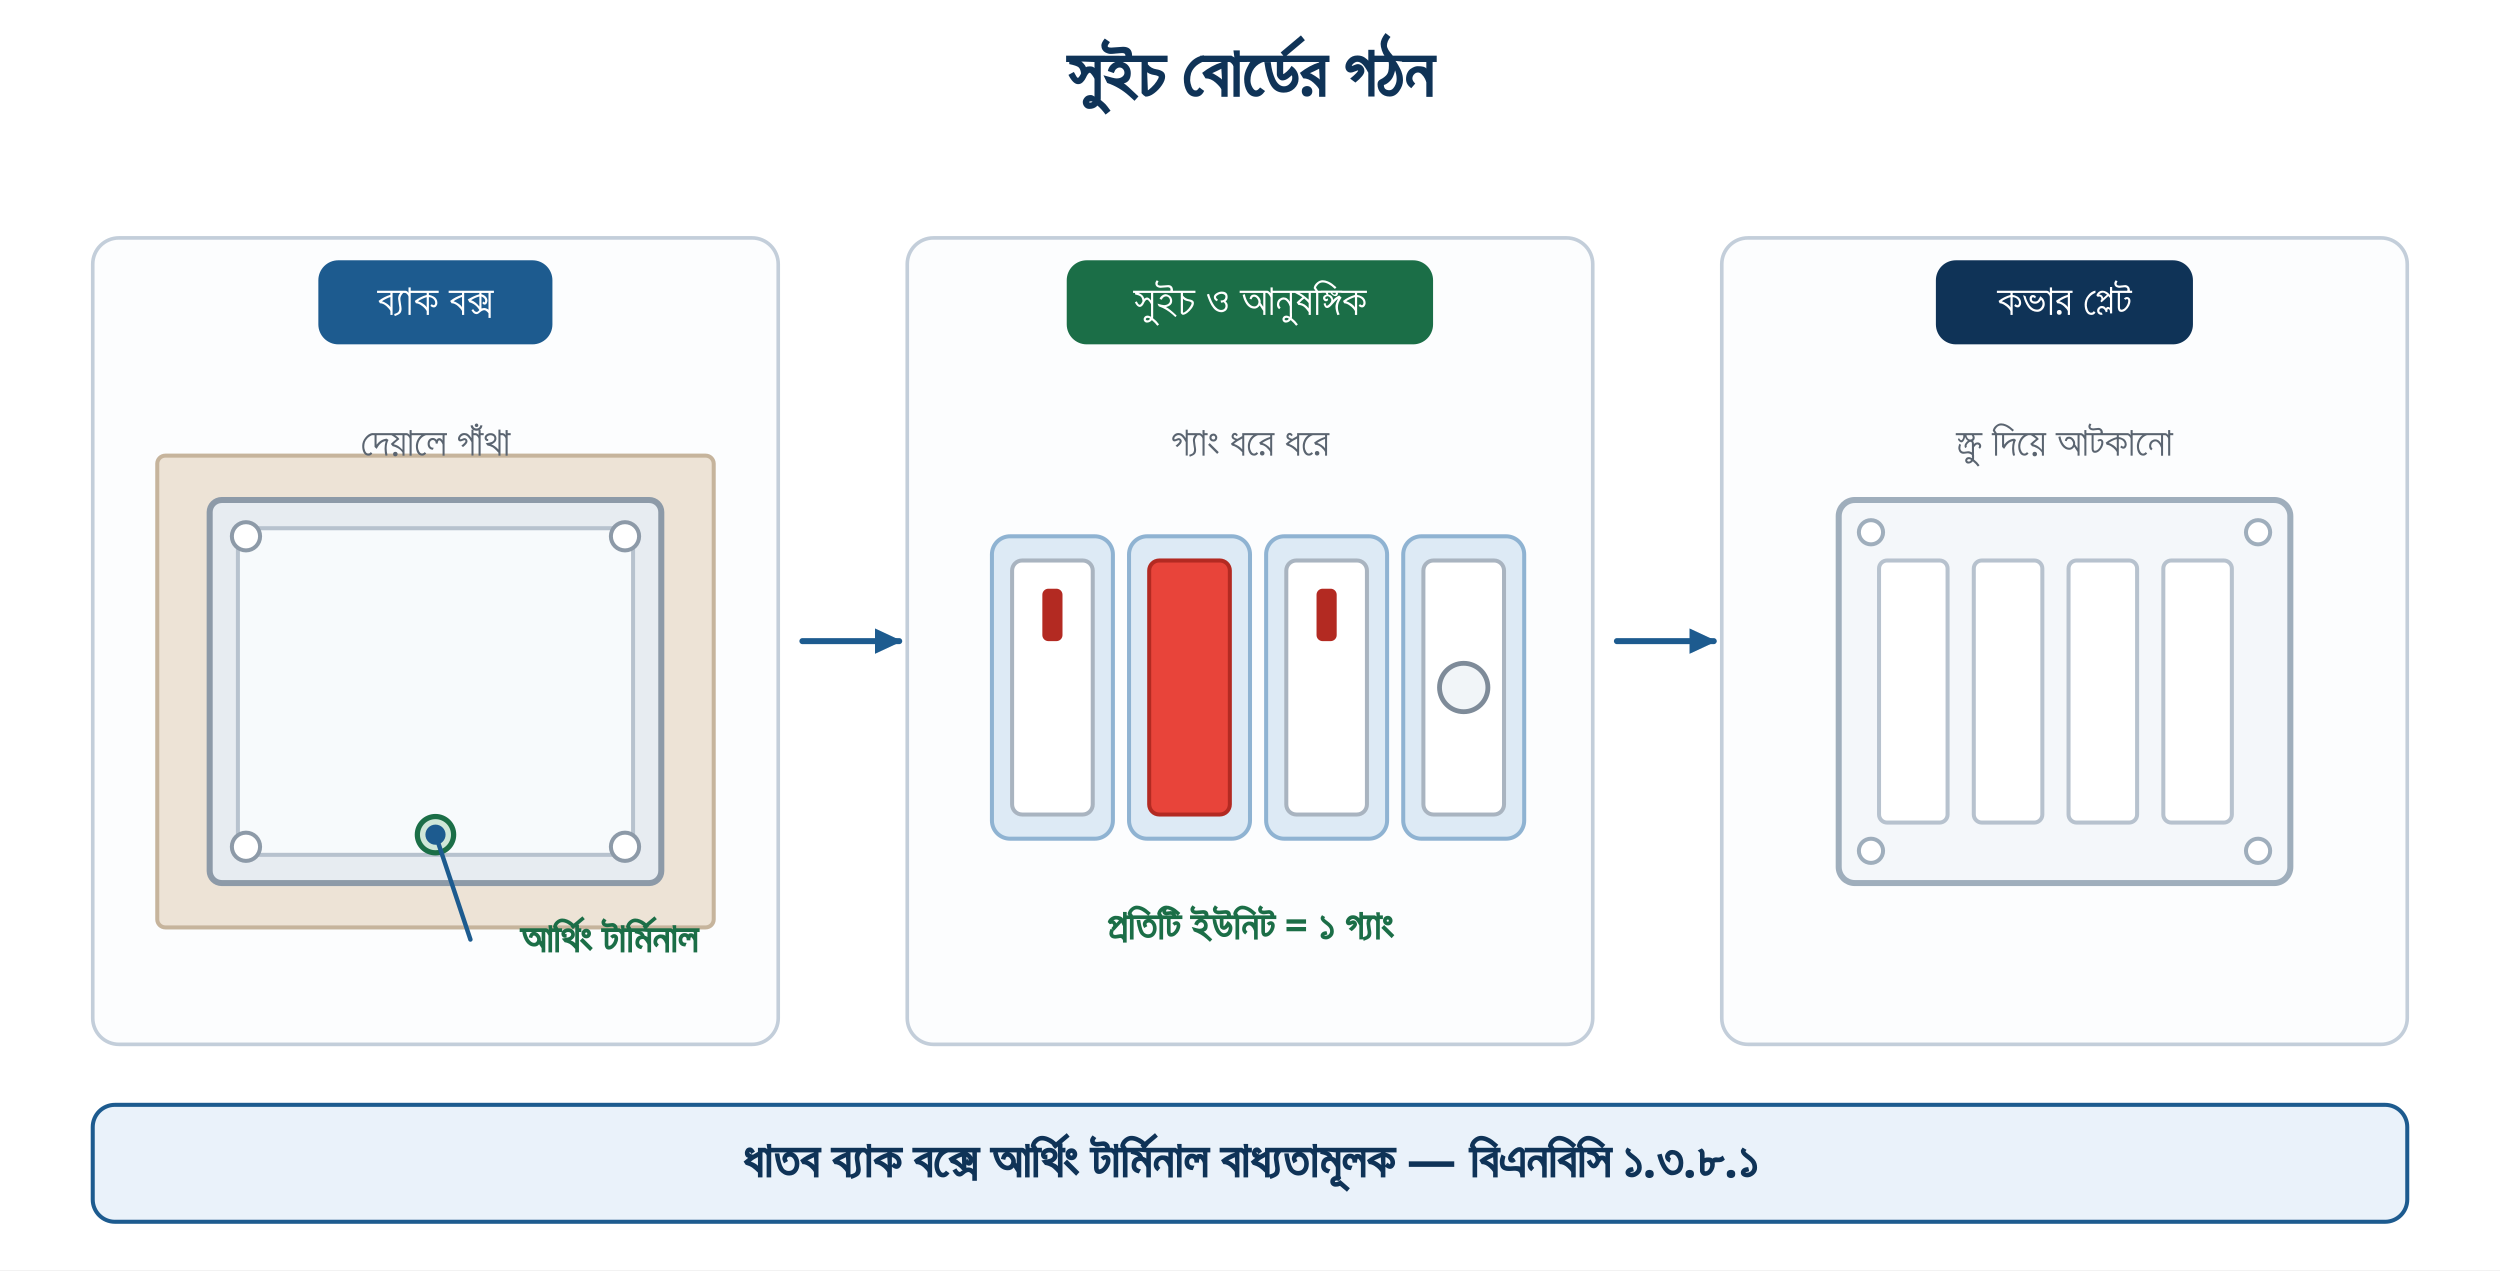
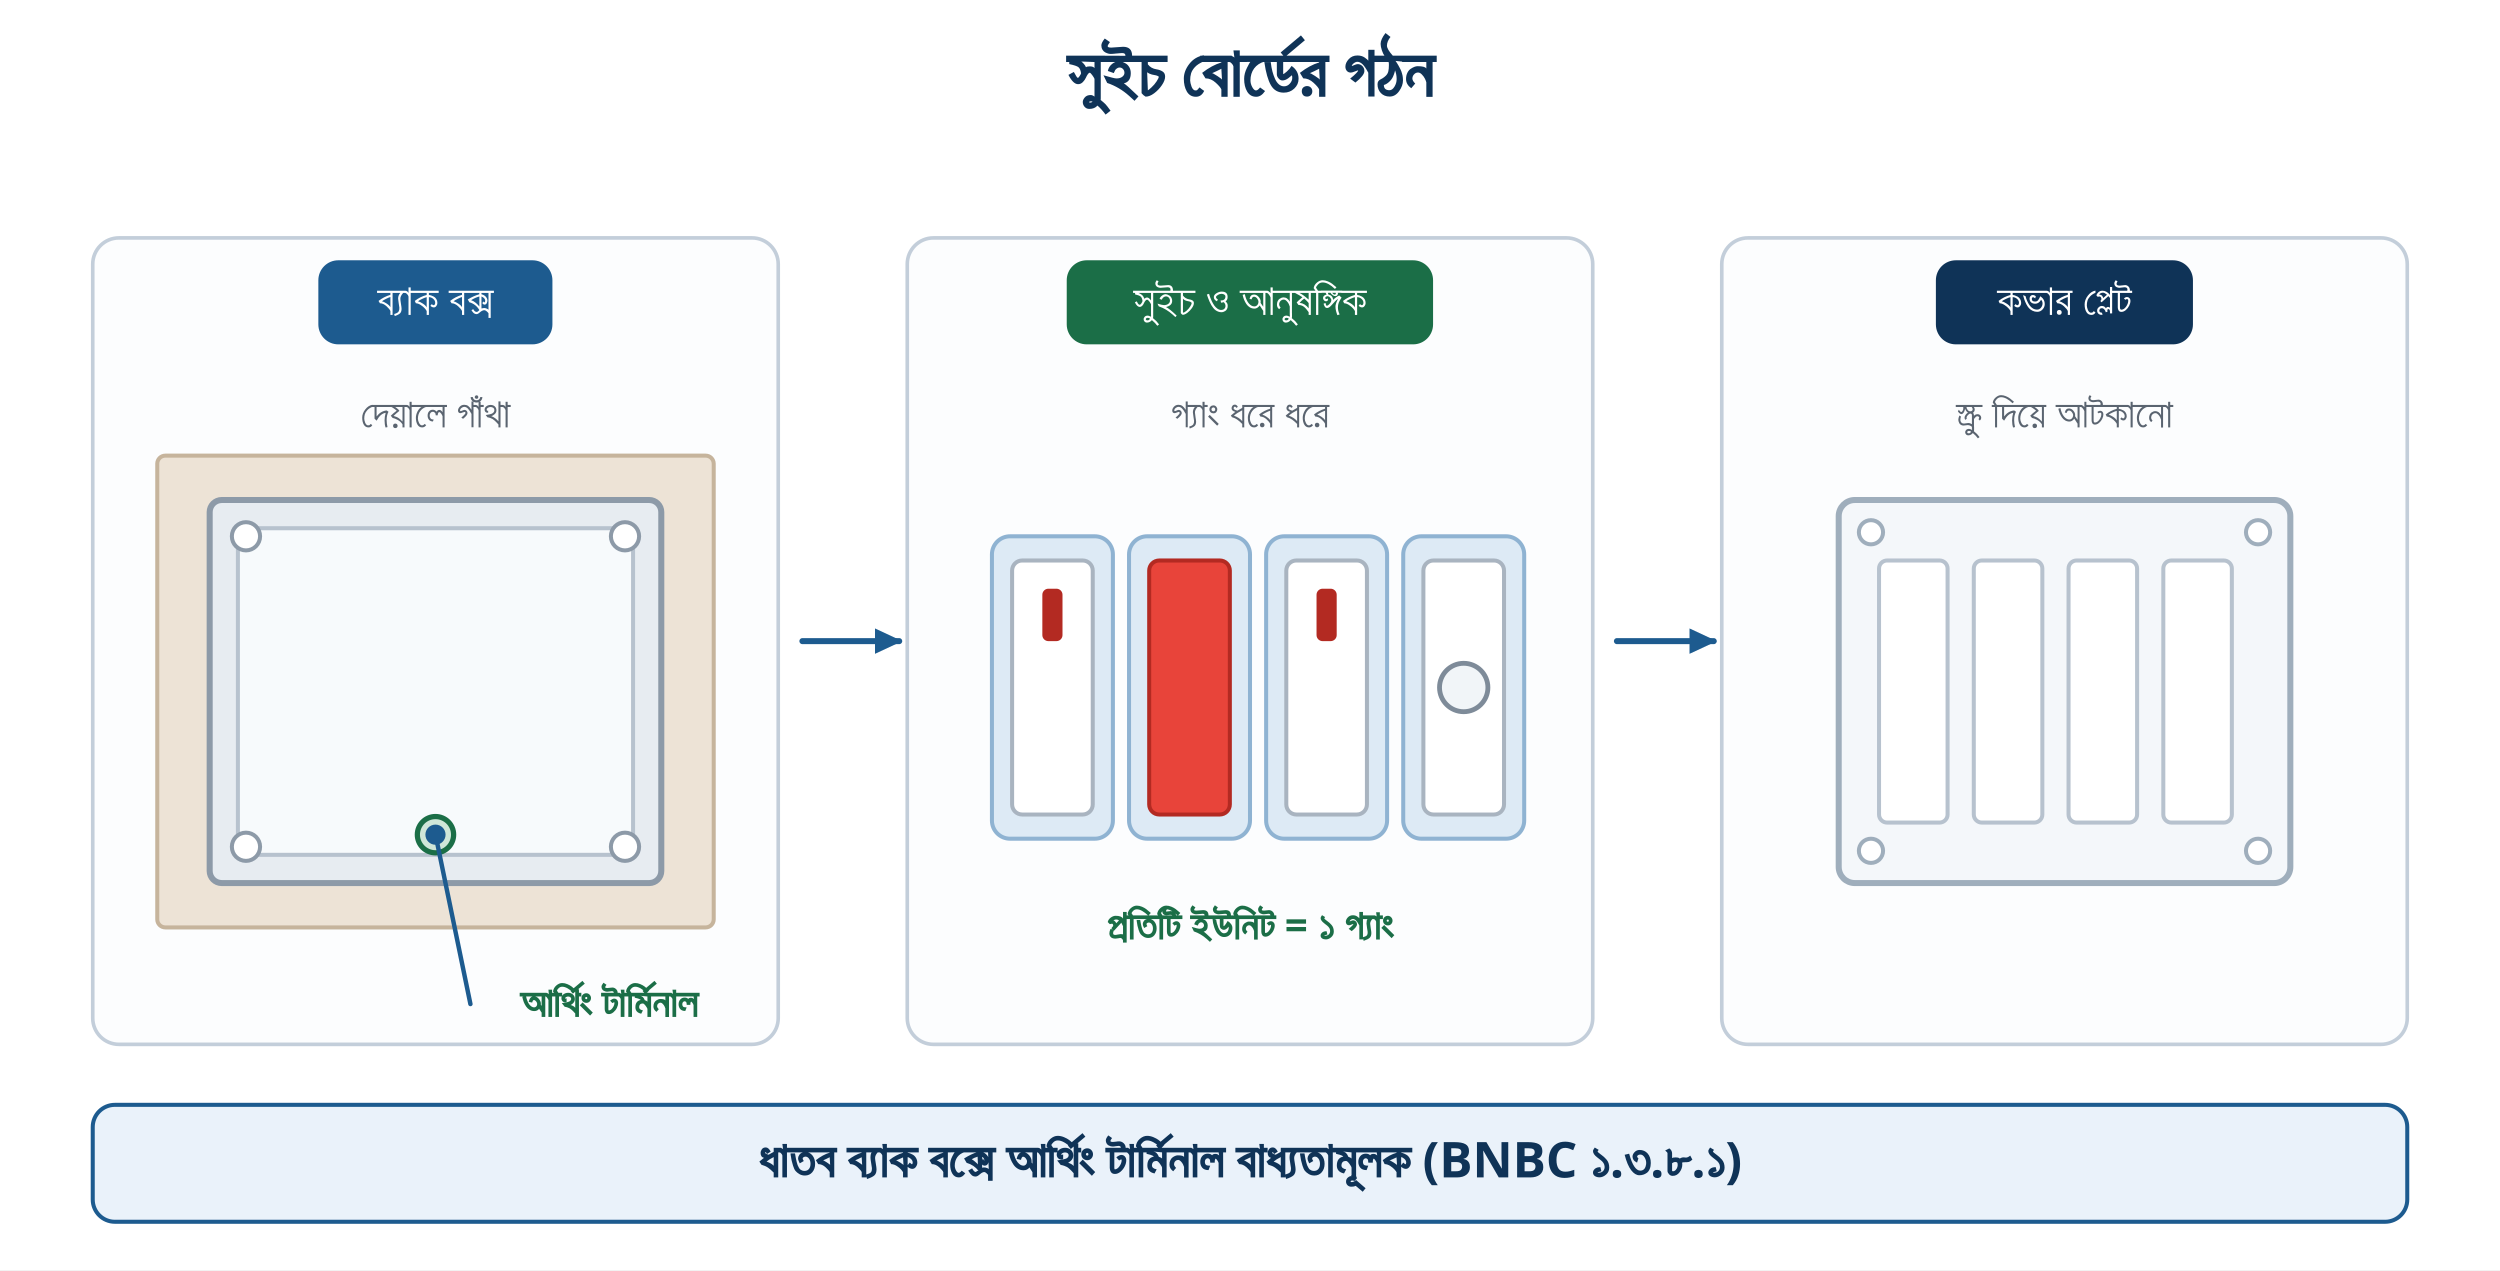
<svg xmlns="http://www.w3.org/2000/svg" width="1240" height="630" viewBox="0 0 1240 630">
  <defs>
    <marker id="ar" viewBox="0 0 10 10" refX="8.5" refY="5" markerUnits="userSpaceOnUse" markerWidth="15" markerHeight="15" orient="auto-start-reverse">
      <path d="M 0.5 0.8 L 9.5 5 L 0.5 9.2 z" fill="#1D5B8F" />
    </marker>
  </defs>
  <rect width="1240" height="630" fill="#FFFFFF" />
  <text x="620.0" y="48.0" font-family="Kalpurush" font-size="34" font-weight="700" fill="#0F3357" text-anchor="middle">সুইচ বোর্ডের গঠন</text>
  <rect x="46.0" y="118.0" width="340.0" height="400.0" rx="13" fill="#FCFDFE" stroke="#C3CEDA" stroke-width="1.8" />
  <rect x="158.8" y="130.0" width="114.3" height="39.9" rx="9" fill="#1D5B8F" stroke="#1D5B8F" stroke-width="1.8" />
  <text x="216.0" y="156.2" font-family="Kalpurush" font-size="21.5" font-weight="600" fill="#FFFFFF" text-anchor="middle">ব্যাক বক্স</text>
  <rect x="450.0" y="118.0" width="340.0" height="400.0" rx="13" fill="#FCFDFE" stroke="#C3CEDA" stroke-width="1.8" />
  <rect x="530.0" y="130.0" width="179.9" height="39.9" rx="9" fill="#1B6E47" stroke="#1B6E47" stroke-width="1.8" />
  <text x="620.0" y="156.2" font-family="Kalpurush" font-size="21.5" font-weight="600" fill="#FFFFFF" text-anchor="middle">সুইচ ও আনুষঙ্গিক</text>
  <rect x="854.0" y="118.0" width="340.0" height="400.0" rx="13" fill="#FCFDFE" stroke="#C3CEDA" stroke-width="1.8" />
  <rect x="961.1" y="130.0" width="125.7" height="39.9" rx="9" fill="#0F3357" stroke="#0F3357" stroke-width="1.8" />
  <text x="1024.0" y="156.2" font-family="Kalpurush" font-size="21.5" font-weight="600" fill="#FFFFFF" text-anchor="middle">কভার প্লেট</text>
  <rect x="78.0" y="226.0" width="276.0" height="234.0" rx="4" fill="#EDE3D6" stroke="#C6B49C" stroke-width="2" />
  <rect x="104.0" y="248.0" width="224.0" height="190.0" rx="6" fill="#E7ECF1" stroke="#8D9AA8" stroke-width="3" />
  <rect x="118.0" y="262.0" width="196.0" height="162.0" rx="4" fill="#F7FAFC" stroke="#B7C2CE" stroke-width="2" />
  <circle cx="122.0" cy="266.0" r="7.0" fill="#FFFFFF" stroke="#8D9AA8" stroke-width="2" />
  <circle cx="310.0" cy="266.0" r="7.0" fill="#FFFFFF" stroke="#8D9AA8" stroke-width="2" />
  <circle cx="122.0" cy="420.0" r="7.0" fill="#FFFFFF" stroke="#8D9AA8" stroke-width="2" />
  <circle cx="310.0" cy="420.0" r="7.0" fill="#FFFFFF" stroke="#8D9AA8" stroke-width="2" />
  <circle cx="216.0" cy="414.0" r="9.0" fill="#CFE6D8" stroke="#1B6E47" stroke-width="2.6" />
-   <text x="346.0" y="472.4" font-family="Kalpurush" font-size="20" font-weight="700" fill="#1B6E47" text-anchor="end">আর্থিং টার্মিনাল</text>
-   <path d="M 233.33 466 L 216.0 414" fill="none" stroke="#1D5B8F" stroke-width="2.2" stroke-linecap="round" stroke-linejoin="round" />
+   <text x="346.0" y="504.4" font-family="Kalpurush" font-size="20" font-weight="700" fill="#1B6E47" text-anchor="end">আর্থিং টার্মিনাল</text>
+   <path d="M 233.33 498 L 216.0 414" fill="none" stroke="#1D5B8F" stroke-width="2.2" stroke-linecap="round" stroke-linejoin="round" />
  <circle cx="216.0" cy="414.0" r="5.0" fill="#1D5B8F" stroke="none" stroke-width="2" />
-   <text x="216.0" y="226.0" font-family="Kalpurush" font-size="20" font-weight="400" fill="#5A6470" text-anchor="middle">দেয়ালে গাঁথা</text>
+   <text x="216.0" y="212.0" font-family="Kalpurush" font-size="20" font-weight="400" fill="#5A6470" text-anchor="middle">দেয়ালে গাঁথা</text>
  <rect x="492.0" y="266.0" width="60.0" height="150.0" rx="9" fill="#DDEAF5" stroke="#8FB3D2" stroke-width="2" />
  <rect x="502.0" y="278.0" width="40.0" height="126.0" rx="5" fill="#FFFFFF" stroke="#A9B4C0" stroke-width="2" />
  <rect x="517.0" y="292.0" width="10.0" height="26.0" rx="3" fill="#B32A22" stroke="none" stroke-width="0" />
  <rect x="560.0" y="266.0" width="60.0" height="150.0" rx="9" fill="#DDEAF5" stroke="#8FB3D2" stroke-width="2" />
  <rect x="570.0" y="278.0" width="40.0" height="126.0" rx="5" fill="#E8443A" stroke="#B32A22" stroke-width="2" />
  <rect x="628.0" y="266.0" width="60.0" height="150.0" rx="9" fill="#DDEAF5" stroke="#8FB3D2" stroke-width="2" />
  <rect x="638.0" y="278.0" width="40.0" height="126.0" rx="5" fill="#FFFFFF" stroke="#A9B4C0" stroke-width="2" />
  <rect x="653.0" y="292.0" width="10.0" height="26.0" rx="3" fill="#B32A22" stroke="none" stroke-width="0" />
  <rect x="696.0" y="266.0" width="60.0" height="150.0" rx="9" fill="#DDEAF5" stroke="#8FB3D2" stroke-width="2" />
  <rect x="706.0" y="278.0" width="40.0" height="126.0" rx="5" fill="#FFFFFF" stroke="#A9B4C0" stroke-width="2" />
  <circle cx="726.0" cy="341.0" r="12.0" fill="#F1F5F8" stroke="#7E8B99" stroke-width="2.4" />
-   <text x="620.0" y="226.0" font-family="Kalpurush" font-size="20" font-weight="400" fill="#5A6470" text-anchor="middle">গ্যাং ধরে ধরে</text>
+   <text x="620.0" y="212.0" font-family="Kalpurush" font-size="20" font-weight="400" fill="#5A6470" text-anchor="middle">গ্যাং ধরে ধরে</text>
  <text x="620.0" y="466.0" font-family="Kalpurush" font-size="20" font-weight="700" fill="#1B6E47" text-anchor="middle">প্রতিটি ইউনিট = ১ গ্যাং</text>
  <rect x="912.0" y="248.0" width="224.0" height="190.0" rx="8" fill="#F4F7FA" stroke="#9FAEBC" stroke-width="3" />
  <rect x="932.0" y="278.0" width="34.0" height="130.0" rx="4" fill="#FFFFFF" stroke="#B7C2CE" stroke-width="2" />
  <rect x="979.0" y="278.0" width="34.0" height="130.0" rx="4" fill="#FFFFFF" stroke="#B7C2CE" stroke-width="2" />
  <rect x="1026.0" y="278.0" width="34.0" height="130.0" rx="4" fill="#FFFFFF" stroke="#B7C2CE" stroke-width="2" />
  <rect x="1073.0" y="278.0" width="34.0" height="130.0" rx="4" fill="#FFFFFF" stroke="#B7C2CE" stroke-width="2" />
  <circle cx="928.0" cy="264.0" r="6.0" fill="#FFFFFF" stroke="#9FAEBC" stroke-width="2" />
  <circle cx="1120.0" cy="264.0" r="6.0" fill="#FFFFFF" stroke="#9FAEBC" stroke-width="2" />
  <circle cx="928.0" cy="422.0" r="6.0" fill="#FFFFFF" stroke="#9FAEBC" stroke-width="2" />
  <circle cx="1120.0" cy="422.0" r="6.0" fill="#FFFFFF" stroke="#9FAEBC" stroke-width="2" />
-   <text x="1024.0" y="226.0" font-family="Kalpurush" font-size="20" font-weight="400" fill="#5A6470" text-anchor="middle">স্ক্রু দিয়ে আটকানো</text>
+   <text x="1024.0" y="212.0" font-family="Kalpurush" font-size="20" font-weight="400" fill="#5A6470" text-anchor="middle">স্ক্রু দিয়ে আটকানো</text>
  <line x1="398.0" y1="318.0" x2="446.0" y2="318.0" stroke="#1D5B8F" stroke-width="3" stroke-linecap="round" marker-end="url(#ar)" />
  <line x1="802.0" y1="318.0" x2="850.0" y2="318.0" stroke="#1D5B8F" stroke-width="3" stroke-linecap="round" marker-end="url(#ar)" />
  <rect x="46.0" y="548.0" width="1148.0" height="58.0" rx="11" fill="#EAF2FA" stroke="#1D5B8F" stroke-width="2" />
-   <text x="620.0" y="584.0" font-family="Kalpurush" font-size="24.5" font-weight="700" fill="#0F3357" text-anchor="middle">ধাতব ব্যাক বক্সে আর্থিং টার্মিনাল বাধ্যতামূলক — বিএনবিসি ১.৩.৮.১</text>
+   <text x="620.0" y="584.0" font-family="Kalpurush" font-size="24.5" font-weight="700" fill="#0F3357" text-anchor="middle">ধাতব ব্যাক বক্সে আর্থিং টার্মিনাল বাধ্যতামূলক (BNBC ১.৩.৮.১)</text>
</svg>
